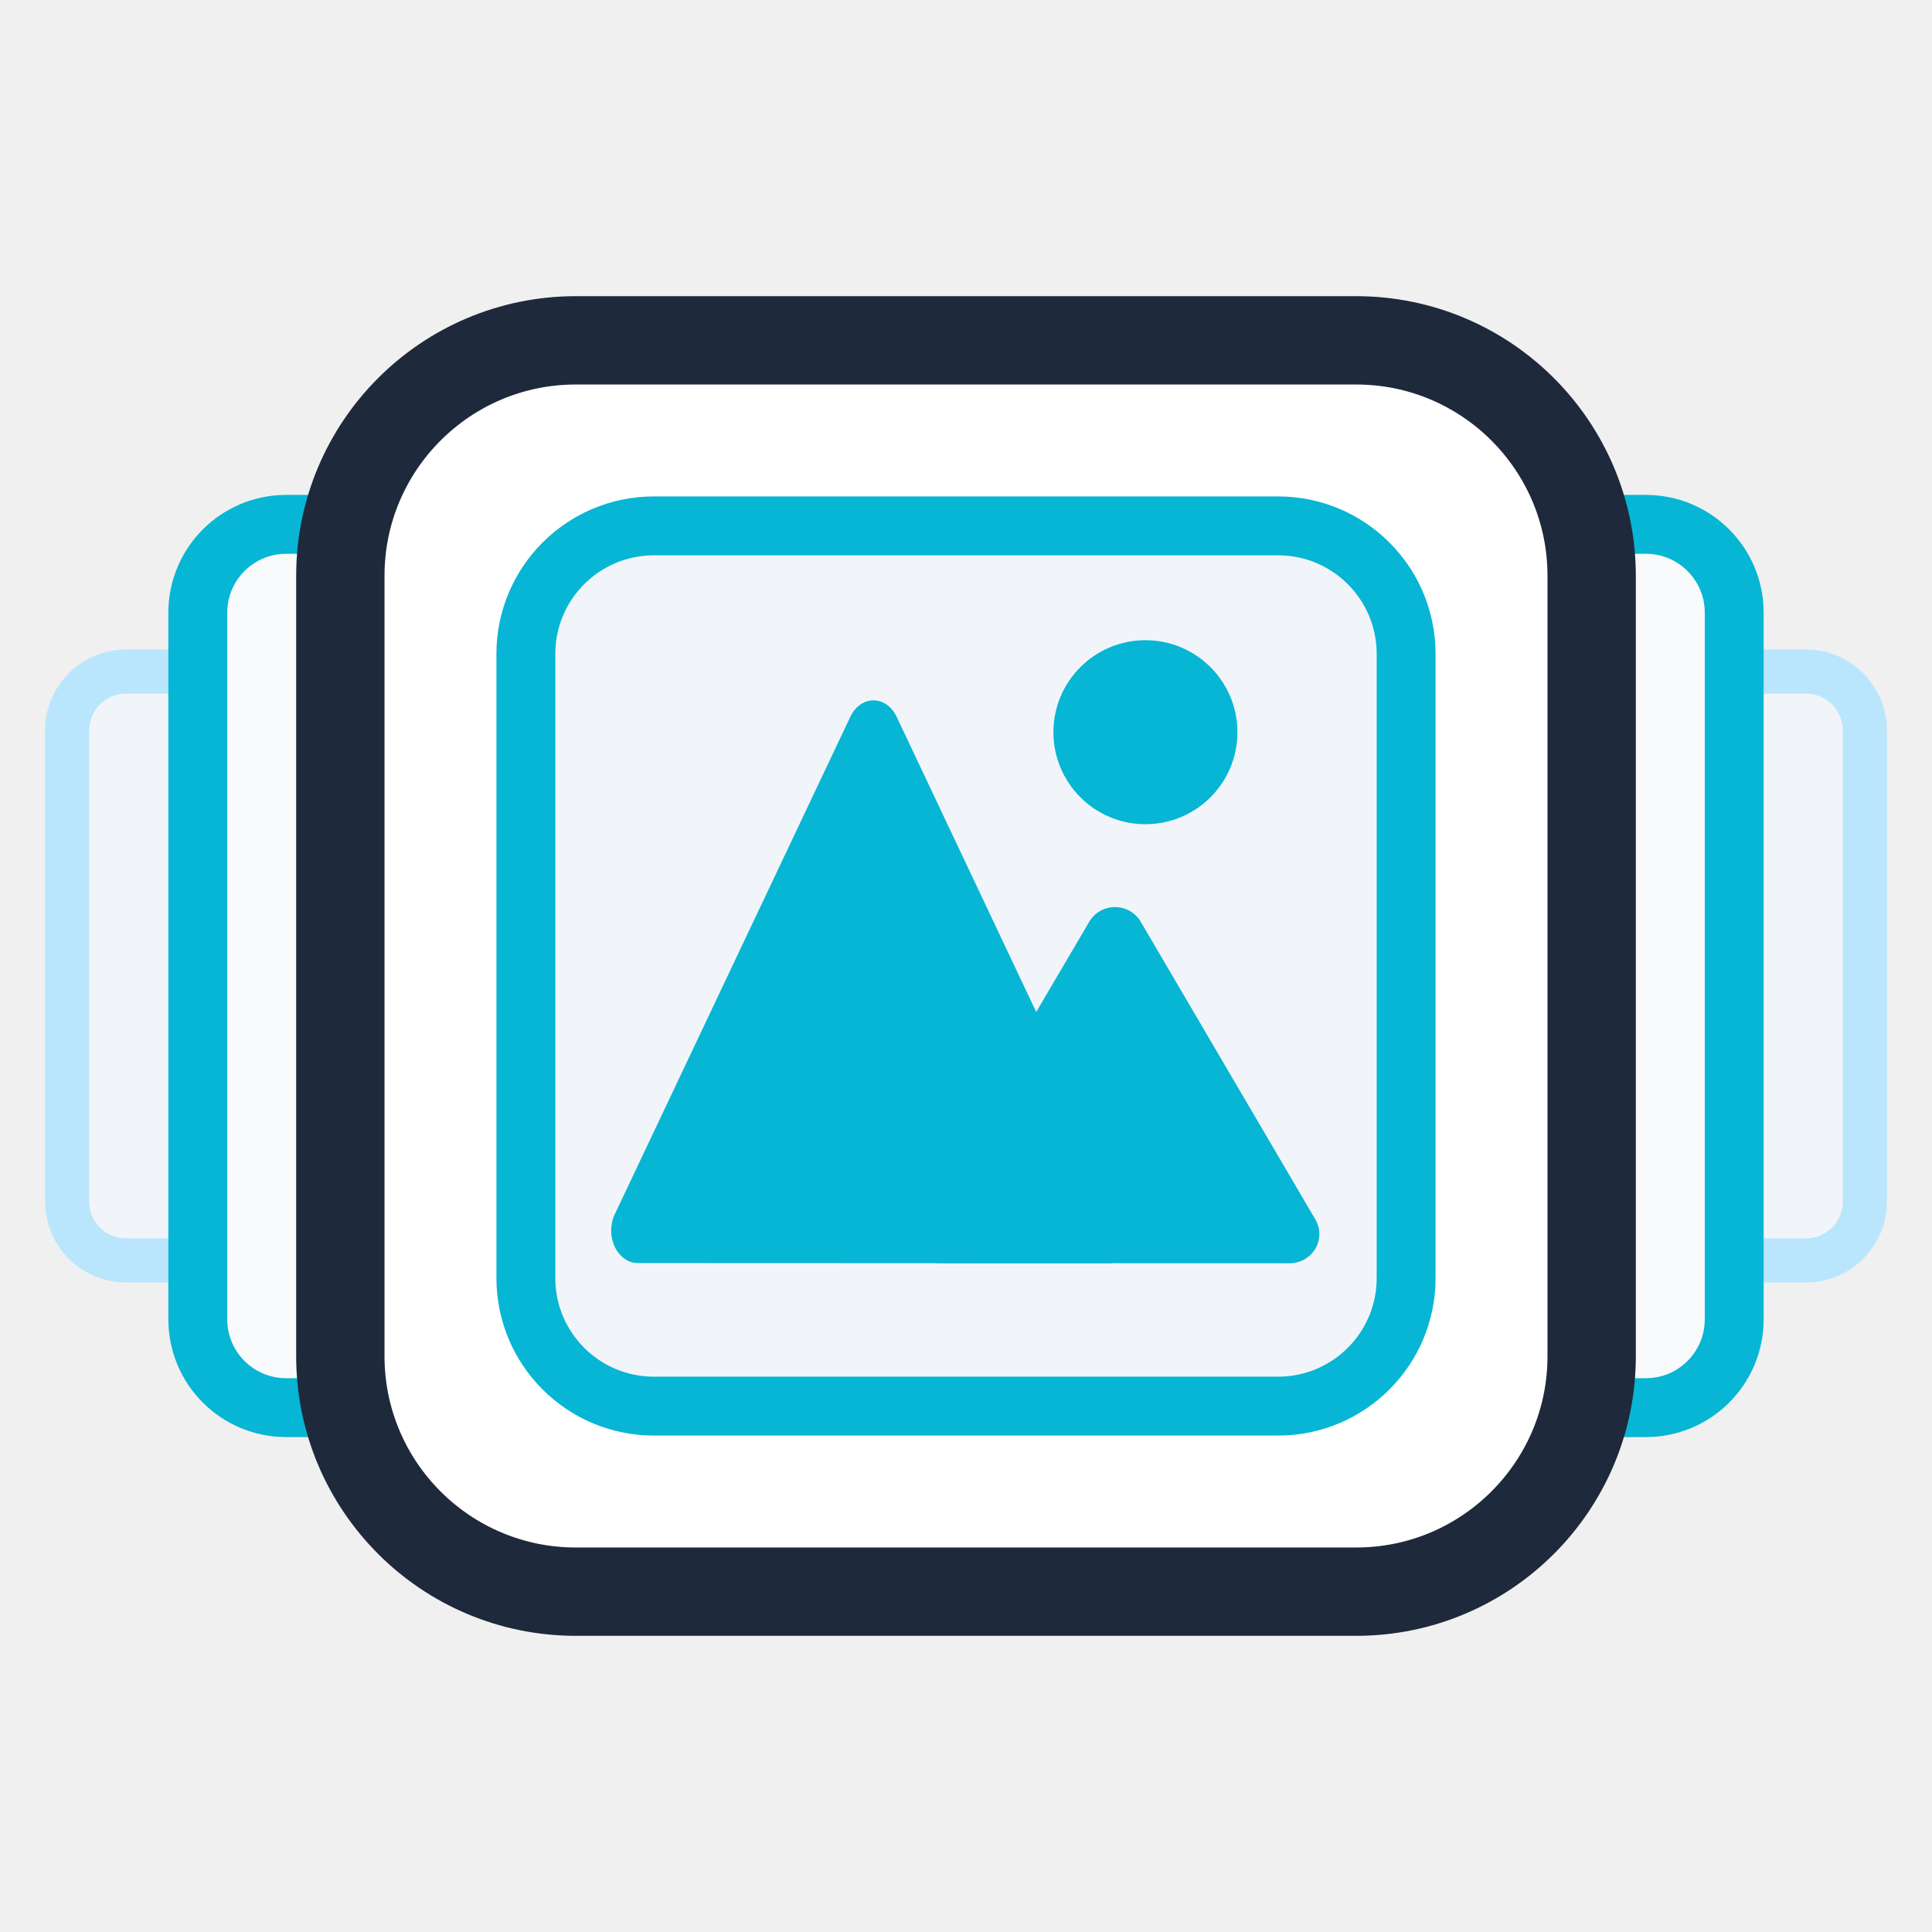
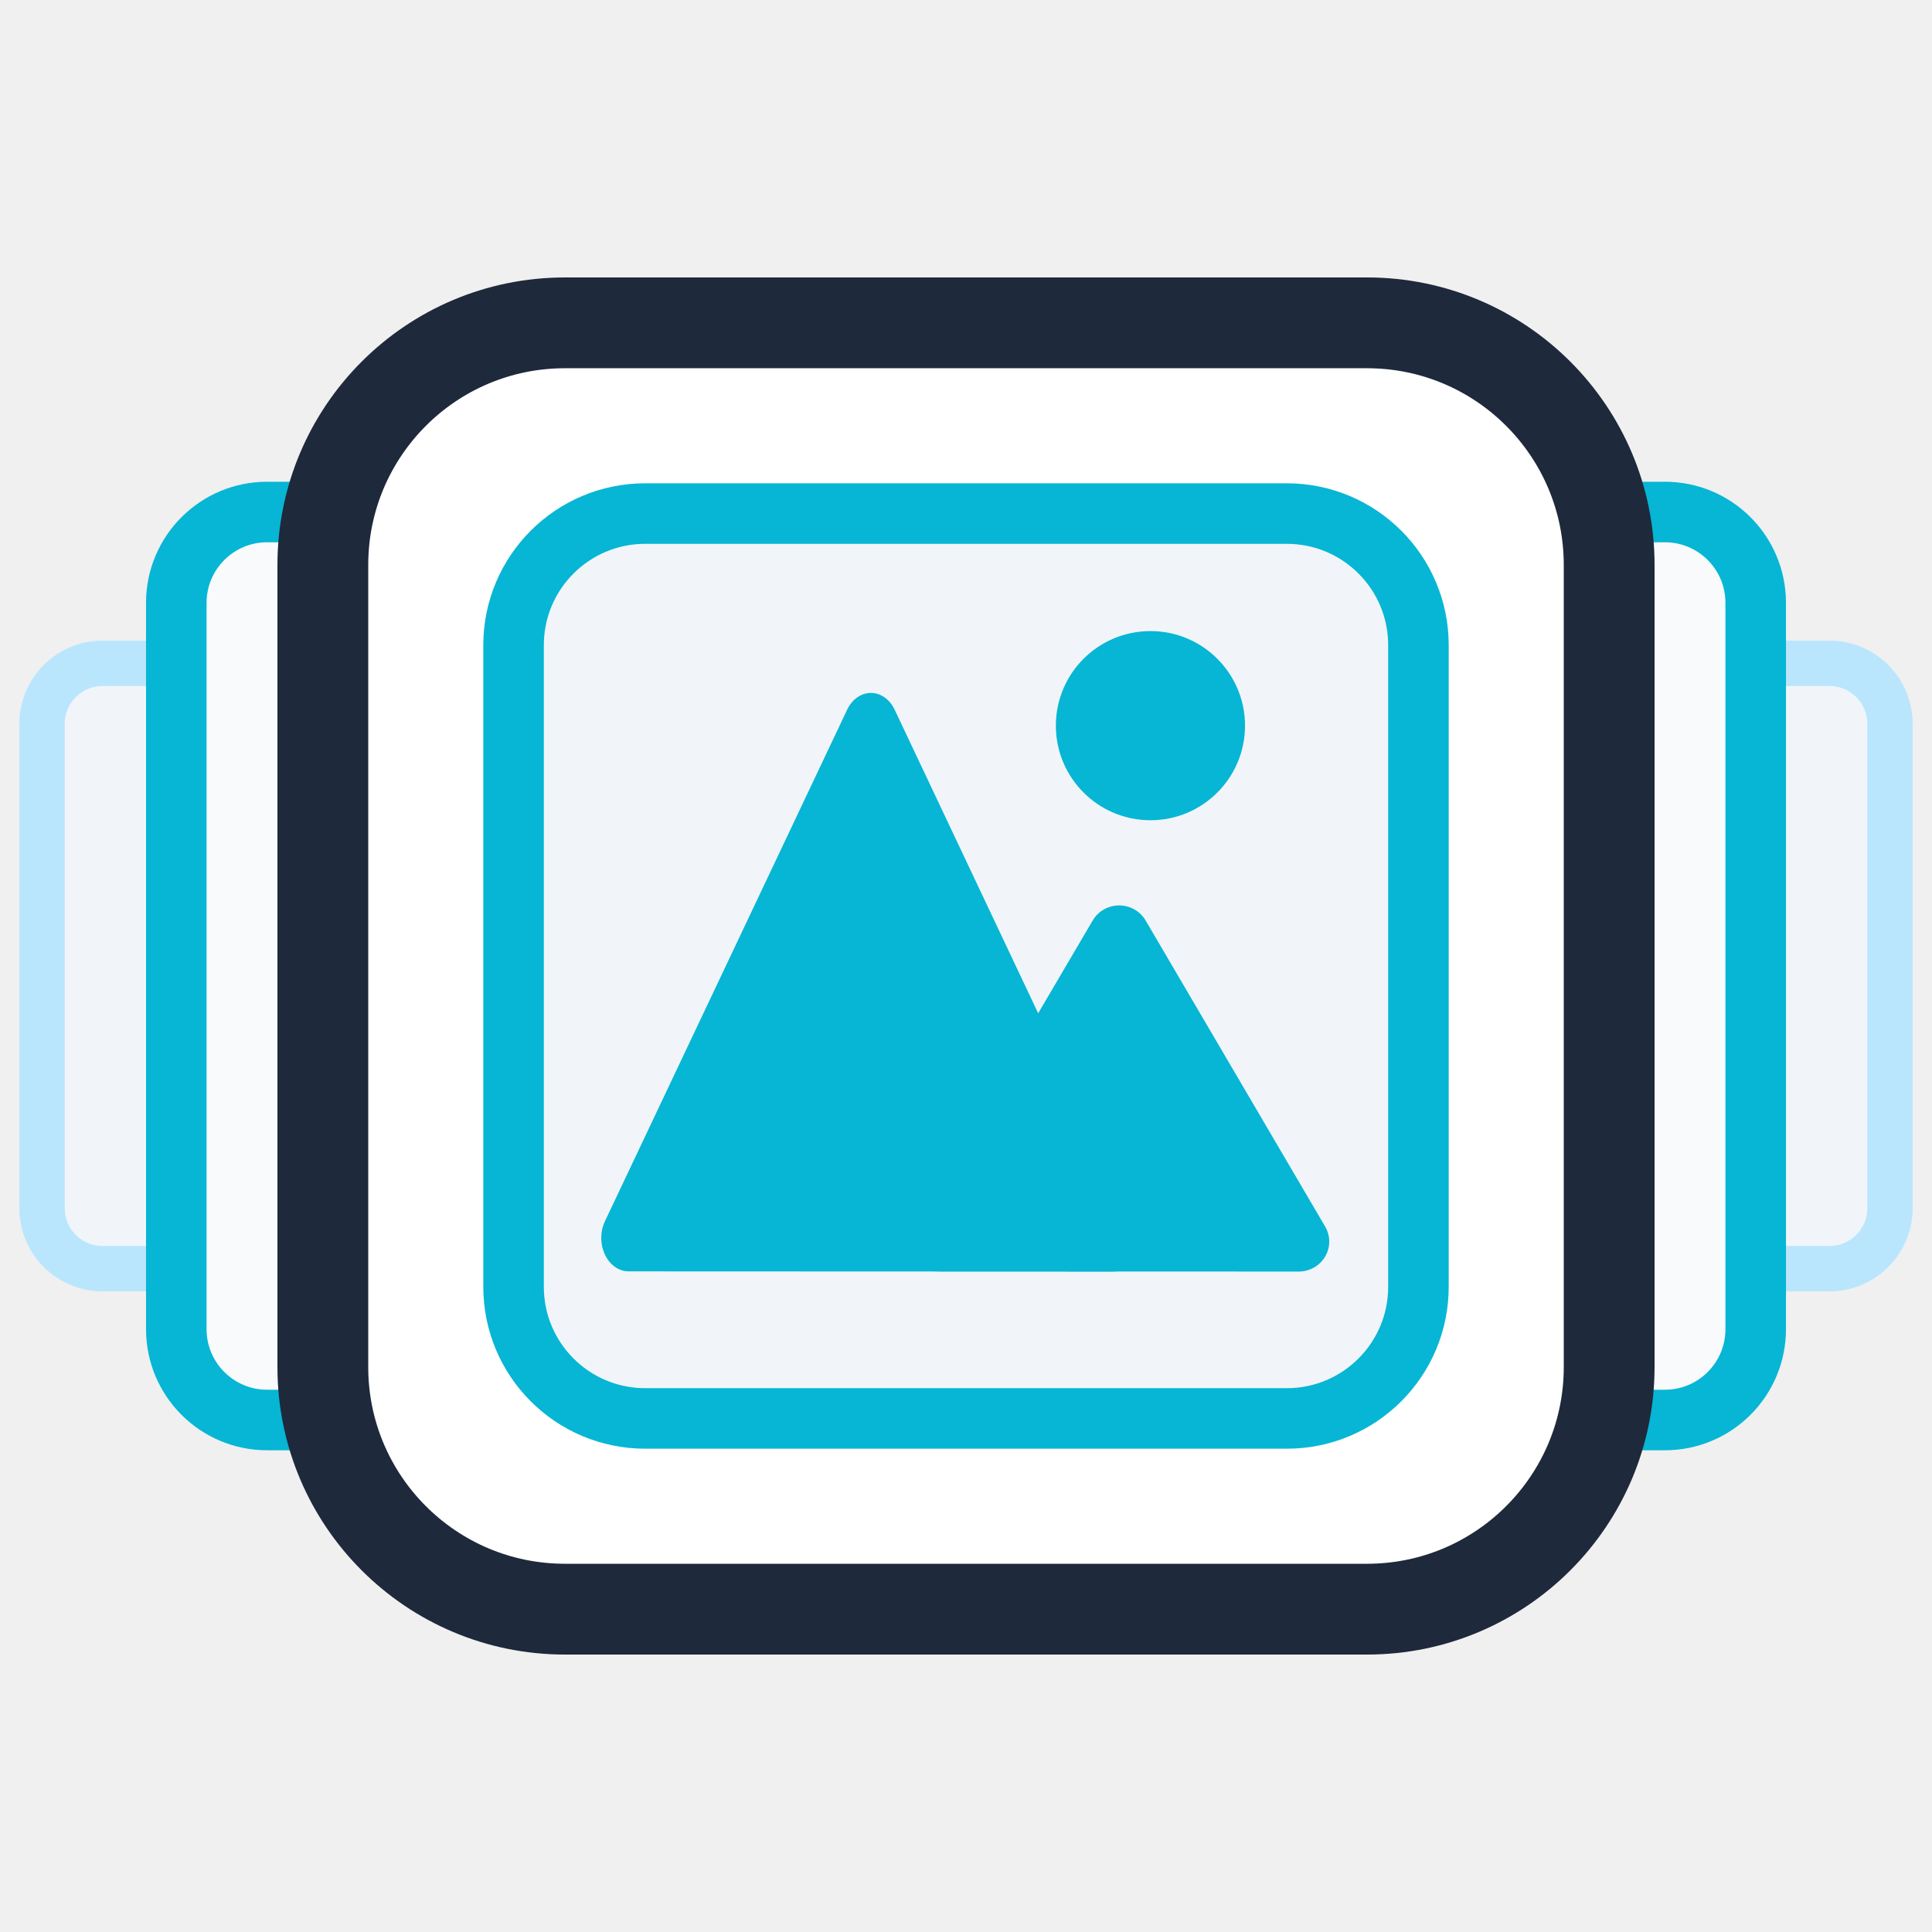
<svg xmlns="http://www.w3.org/2000/svg" viewBox="0 0 300 300" width="300" height="300" version="1.1" id="svg7">
  <defs id="defs7" />
-   <rect x="10.429" y="104.281" width="45.719" height="91.438" rx="9.144" fill="#f1f5f9" stroke="#bae6fd" stroke-width="6.858" id="rect2" />
-   <rect x="243.852" y="104.281" width="45.719" height="91.438" rx="9.144" fill="#f1f5f9" stroke="#bae6fd" stroke-width="6.858" id="rect3" />
-   <rect x="30.713" y="81.422" width="57.149" height="137.156" rx="13.716" fill="#f8fafc" stroke="#06b6d4" stroke-width="9.144" opacity="0.9" id="rect4" style="opacity:1" />
-   <rect x="212.139" y="81.422" width="57.149" height="137.156" rx="13.716" fill="#f8fafc" stroke="#06b6d4" stroke-width="9.144" opacity="0.9" id="rect5" style="opacity:1" />
-   <rect x="52.848" y="52.848" width="194.305" height="194.305" rx="36.575" fill="#ffffff" stroke="#1e293b" stroke-width="13.716" id="rect6" />
-   <rect x="81.657" y="81.657" width="136.685" height="136.685" rx="19.882" fill="#f1f5f9" stroke="#0891b2" stroke-width="8.412" id="rect7" style="stroke:#06b6d4;stroke-width:9.144;stroke-dasharray:none;stroke-opacity:1" />
-   <circle style="fill:#06b6d4;fill-opacity:1;stroke:#80b3ff;stroke-width:0;stroke-linecap:round;stroke-linejoin:round;stroke-miterlimit:0;stroke-dasharray:none;paint-order:stroke fill markers" id="path7" cx="177.861" cy="-113.696" r="14.287" transform="scale(1,-1)" />
-   <g id="g9" style="fill:#06b6d4;fill-opacity:1;stroke:#06b6d4;stroke-opacity:1" transform="matrix(1.030134,0,0,1.173215,-6.276023,-23.37759)">
+   <rect x="6.525" y="103.002" width="46.998" height="93.995" rx="9.4" fill="#f1f5f9" stroke="#bae6fd" stroke-width="7.05" id="rect2" />
+   <rect x="246.478" y="103.002" width="46.998" height="93.995" rx="9.4" fill="#f1f5f9" stroke="#bae6fd" stroke-width="7.05" id="rect3" />
+   <rect x="27.376" y="79.504" width="58.747" height="140.993" rx="14.099" fill="#f8fafc" stroke="#06b6d4" stroke-width="9.4" opacity="0.9" id="rect4" style="opacity:1" />
+   <rect x="213.877" y="79.504" width="58.747" height="140.993" rx="14.099" fill="#f8fafc" stroke="#06b6d4" stroke-width="9.4" opacity="0.9" id="rect5" style="opacity:1" />
+   <rect x="50.13" y="50.13" width="199.74" height="199.74" rx="37.598" fill="#ffffff" stroke="#1e293b" stroke-width="14.099" id="rect6" />
+   <rect x="79.746" y="79.746" width="140.509" height="140.509" rx="20.438" fill="#f1f5f9" stroke="#0891b2" stroke-width="8.412" id="rect7" style="stroke:#06b6d4;stroke-width:9.4;stroke-dasharray:none;stroke-opacity:1" />
+   <circle style="fill:#06b6d4;fill-opacity:1;stroke:#80b3ff;stroke-width:0;stroke-linecap:round;stroke-linejoin:round;stroke-miterlimit:0;stroke-dasharray:none;paint-order:stroke fill markers" id="path7" cx="178.64" cy="-112.68" r="14.687" transform="scale(1,-1)" />
+   <g id="g9" style="fill:#06b6d4;fill-opacity:1;stroke:#06b6d4;stroke-opacity:1" transform="matrix(1.058949,0,0,1.206032,-10.64738,-28.22731)">
    <path style="fill:#06b6d4;fill-opacity:1;stroke:#06b6d4;stroke-width:8.609;stroke-linecap:round;stroke-linejoin:round;stroke-miterlimit:0;stroke-dasharray:none;stroke-opacity:1;paint-order:stroke fill markers" id="path8" d="m 156.338,174.366 -76.07,-0.024 38.056,-65.867 z" transform="matrix(0.9333457,0,0,1,27.32201,8.450704)" />
    <path style="fill:#06b6d4;fill-opacity:1;stroke:#06b6d4;stroke-width:12.922;stroke-linecap:round;stroke-linejoin:round;stroke-miterlimit:0;stroke-dasharray:none;stroke-opacity:1;paint-order:stroke fill markers" id="path8-1" d="m 156.338,174.366 -76.07,-0.024 38.056,-65.867 z" transform="matrix(0.6926495,0,0,0.5981419,92.2055,78.96122)" />
  </g>
</svg>
